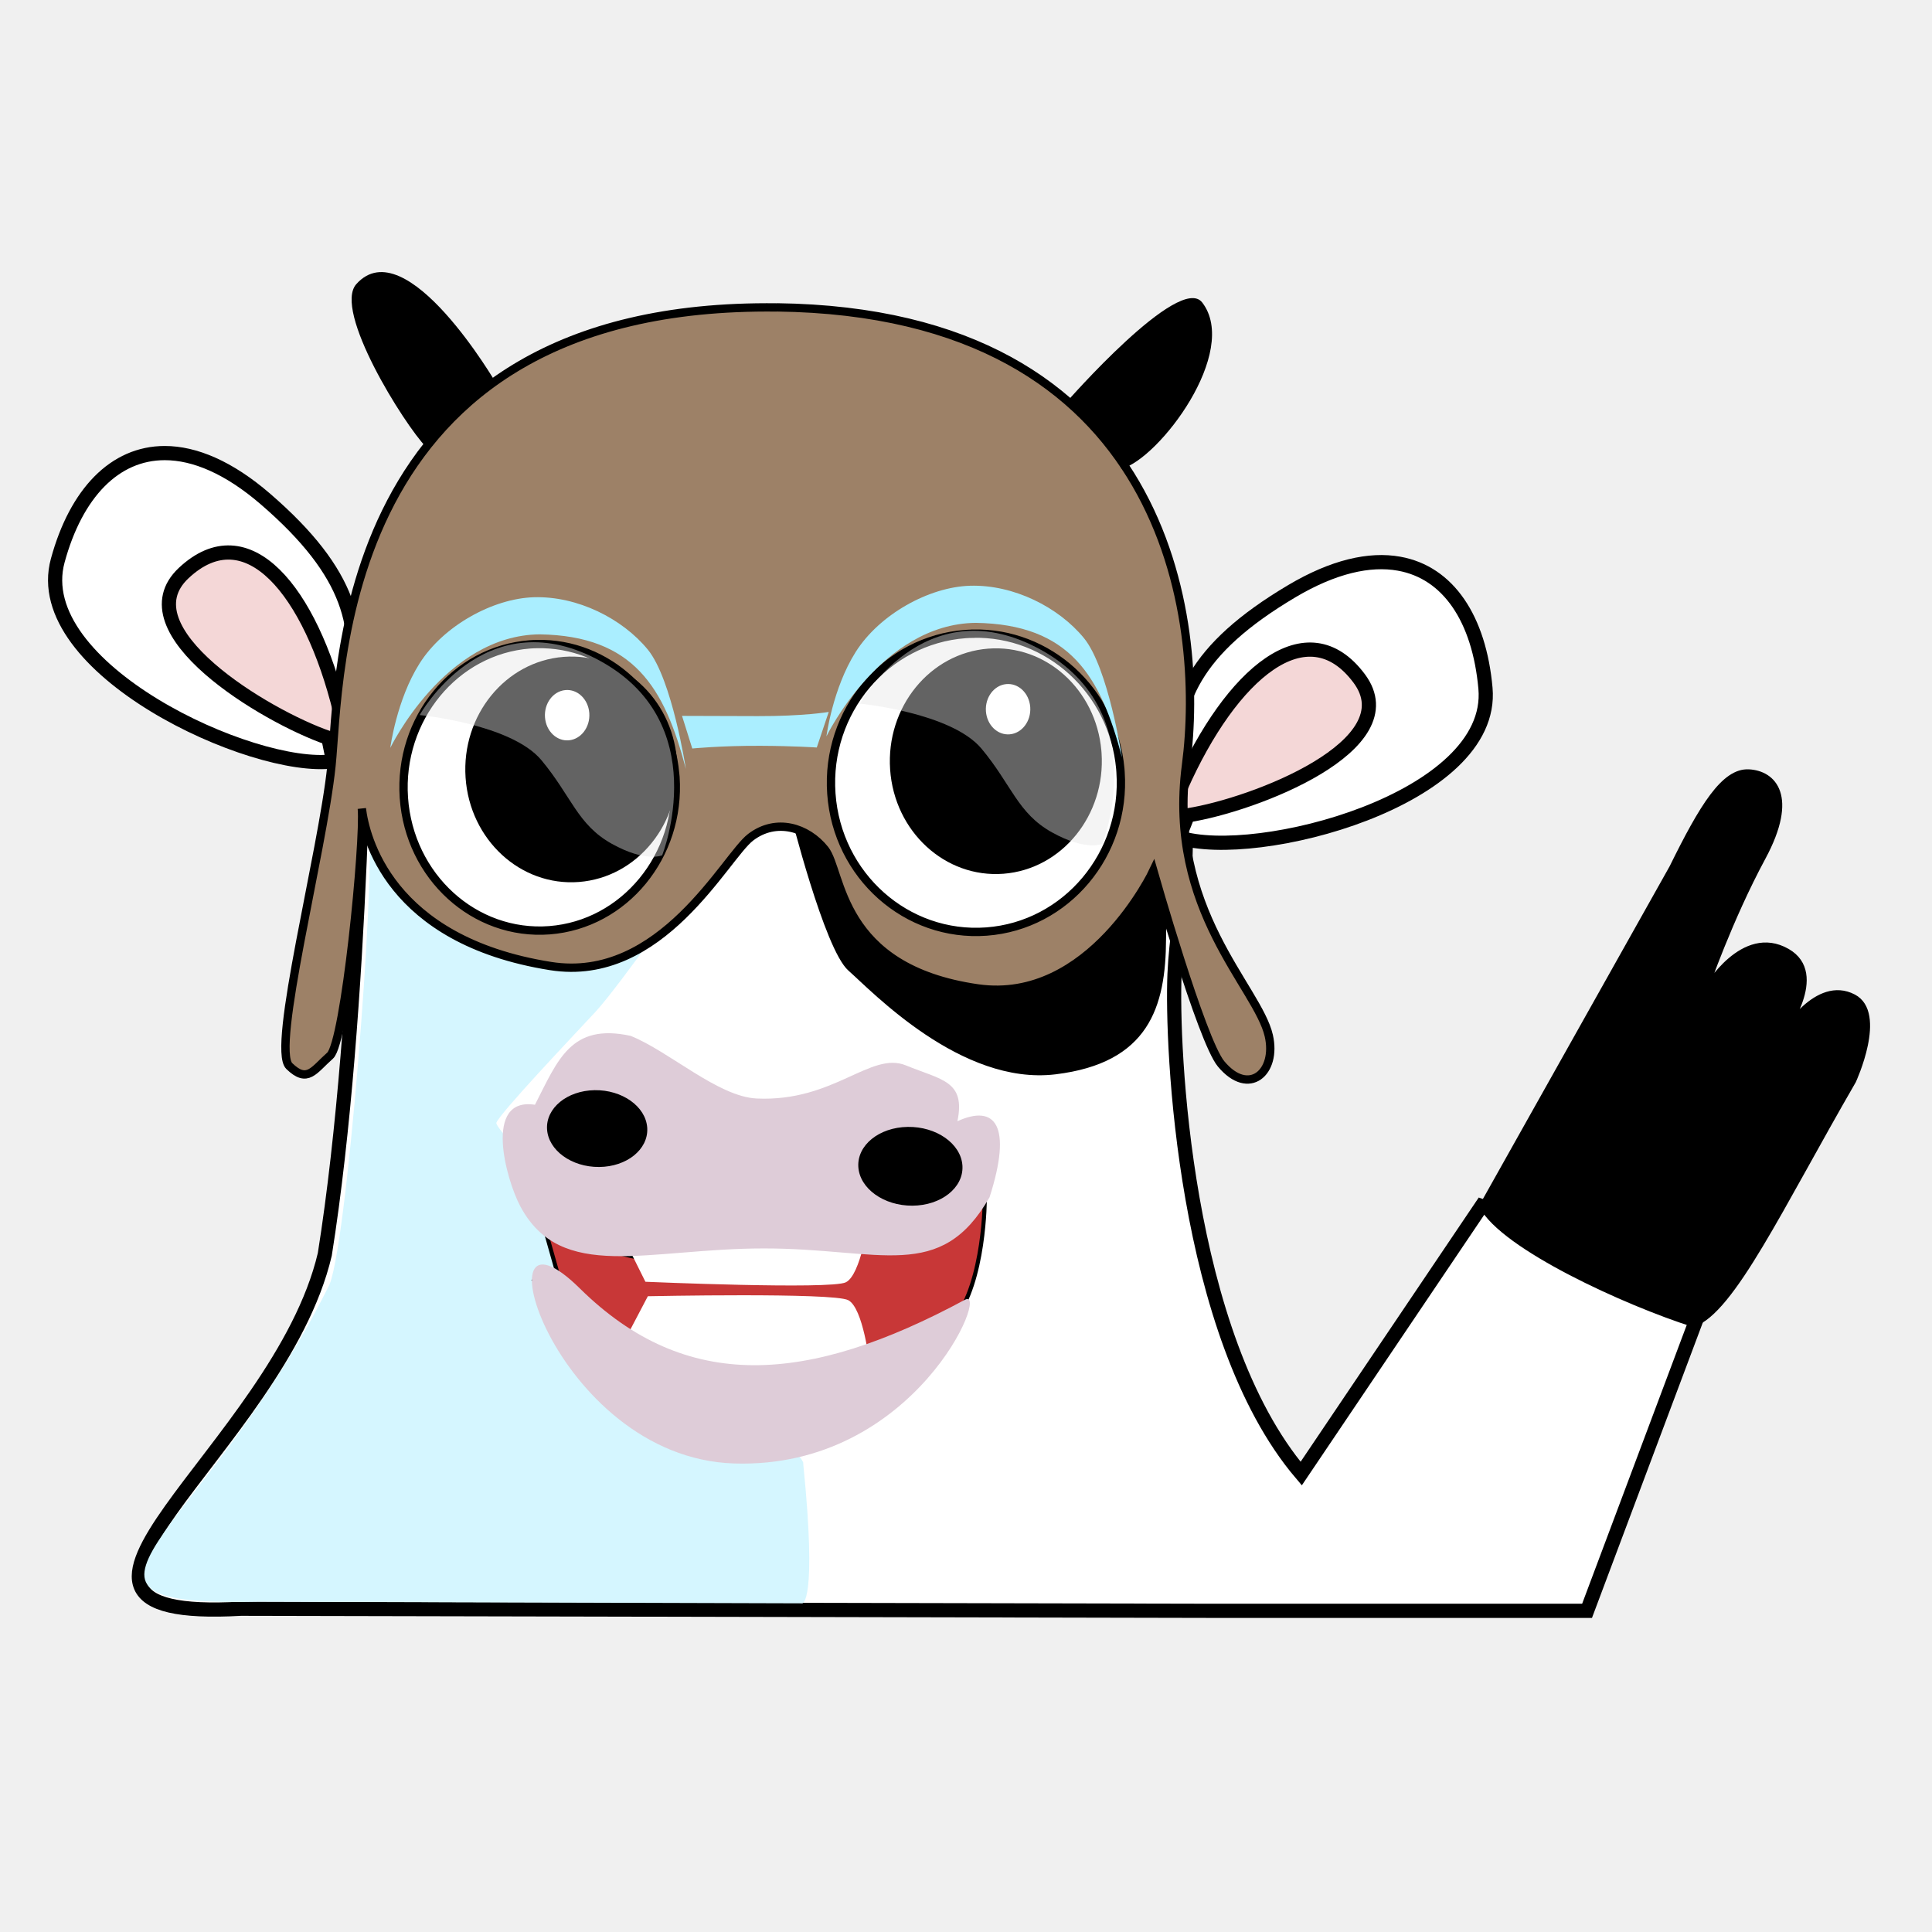
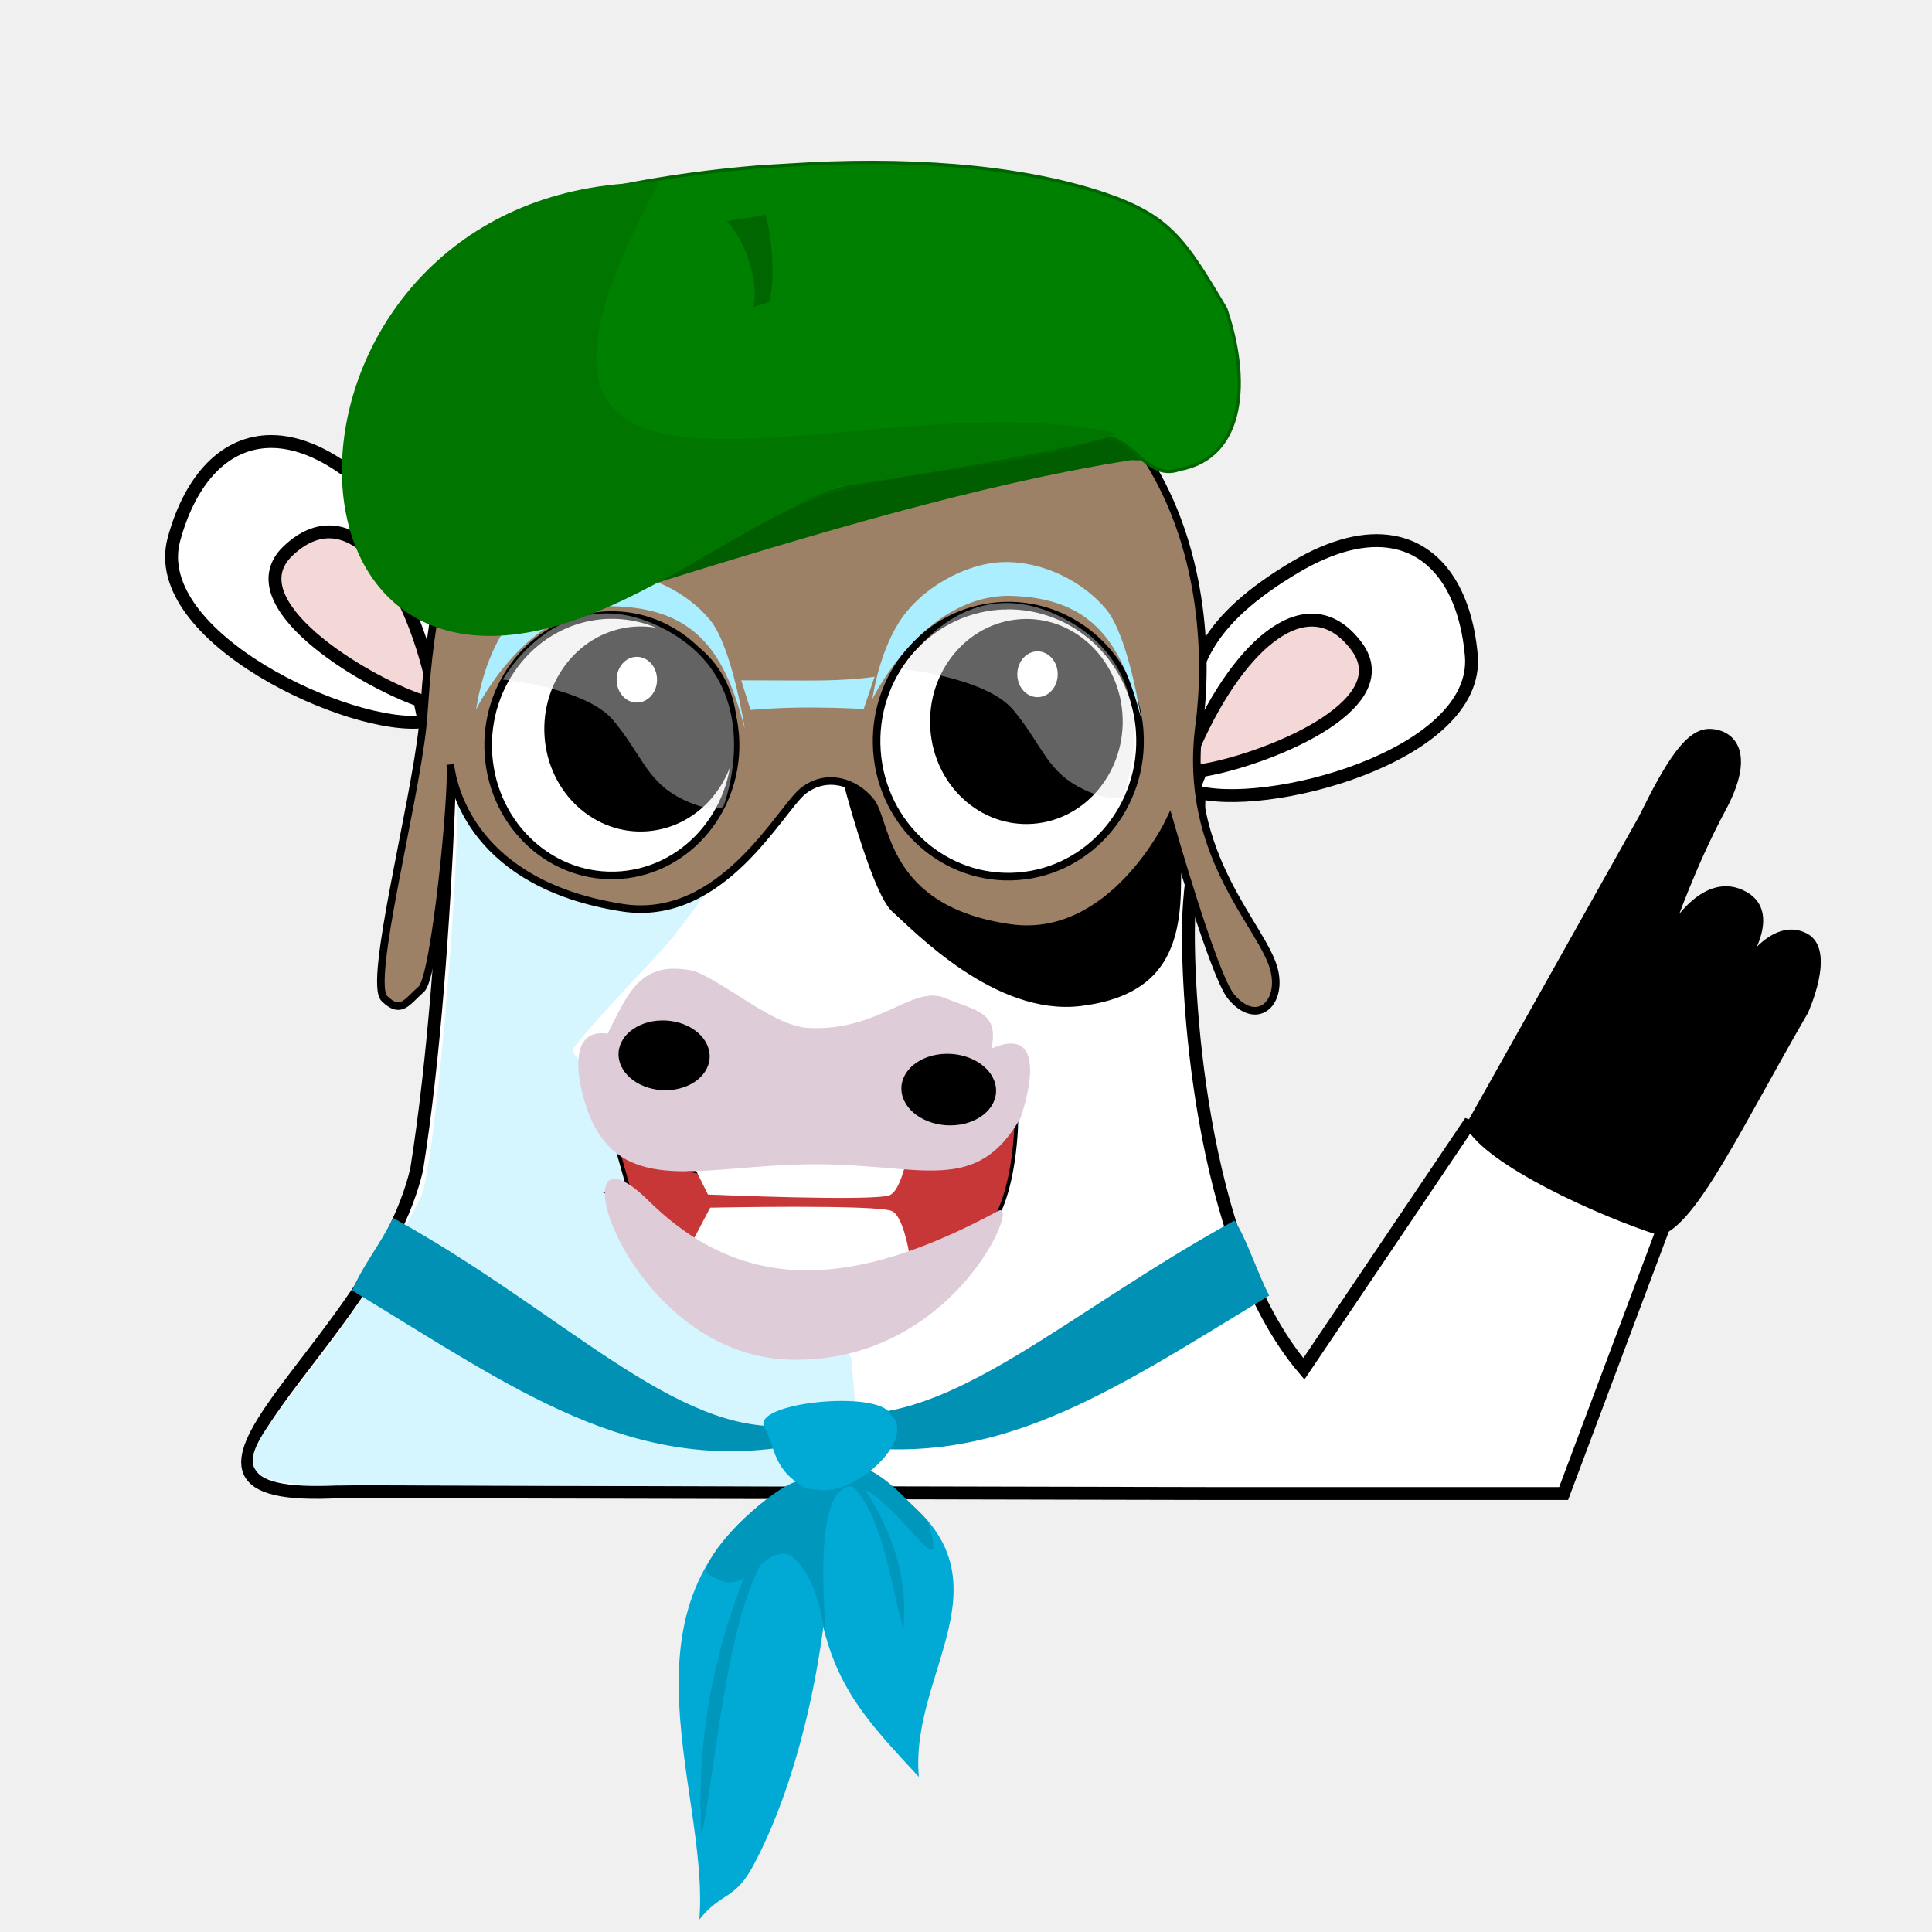
<svg xmlns="http://www.w3.org/2000/svg" width="100" height="100" viewBox="0 0 26.458 26.458" version="1.1" id="svg13625">
  <defs id="defs13619">
    <clipPath clipPathUnits="userSpaceOnUse" id="clipPath9406-5-9-1-5-3-8-6-4">
      <rect style="opacity:0.733;fill:#ffdd55;fill-opacity:1;stroke:none;stroke-width:0.5;stroke-miterlimit:4;stroke-dasharray:none;stroke-opacity:1" id="rect9408-2-0-59-4-6-7-1-03" width="477.414" height="539.932" x="573.776" y="244.16" />
    </clipPath>
    <clipPath clipPathUnits="userSpaceOnUse" id="clipPath9406-5-9-1-5-3-8-6-1-2-4-4-7">
      <rect style="opacity:0.733;fill:#ffdd55;fill-opacity:1;stroke:none;stroke-width:0.5;stroke-miterlimit:4;stroke-dasharray:none;stroke-opacity:1" id="rect9408-2-0-59-4-6-7-1-0-9-4-9-5" width="477.414" height="539.932" x="573.776" y="244.16" />
    </clipPath>
+     <clipPath clipPathUnits="userSpaceOnUse" id="clipPath9406-5-9-1-5-3-8-6-1-2-4-4-7-3">
+       <rect style="opacity:0.733;fill:#ffdd55;fill-opacity:1;stroke:none;stroke-width:0.5;stroke-miterlimit:4;stroke-dasharray:none;stroke-opacity:1" id="rect9408-2-0-59-4-6-7-1-0-9-4-9-5-6" width="477.414" height="539.932" x="573.776" y="244.16" />
+     </clipPath>
  </defs>
  <g id="layer1" transform="translate(0,-270.5417)">
-     <g id="g13617" transform="matrix(1.056352,0,0,1.056352,269.5237,98.95709)">
-       <path clip-path="none" mask="none" id="path6937-9-4-0-5-1-0-01-1" d="m -250.544,171.347 c -0.038,-0.192 -0.607,-2.192 -1.26,-2.195 -0.653,-0.002 -1.575,-0.044 -1.387,0.994 0.188,1.038 0.647,1.693 1.377,1.849 0.729,0.156 1.459,0.159 1.459,0.159 z" style="display:inline;fill:#f4d7d7;fill-opacity:1;stroke:none;stroke-width:0.066" />
-       <path id="path6935-0-4-61-1-9-7-6-3" d="m -246.53,168.012 c -2.505,0.012 -3.882,2.879 -3.882,2.879 0,0 -0.017,4.622 -0.523,7.802 -0.594,2.527 -4.367,4.779 -1.086,4.594 l 12.545,0.027 h 3.06 1.845 l 1.57,-4.184 -2.938,-1.063 -2.338,3.468 c -1.526,-1.797 -1.682,-5.544 -1.642,-6.477 0.04,-0.928 0.333,-1.632 -0.046,-3.247 -0.378,-1.615 -1.607,-2.004 -5.059,-3.476 -0.539,-0.23 -1.042,-0.326 -1.506,-0.324 z" clip-path="none" mask="none" style="display:inline;fill:#ffffff;stroke:#000000;stroke-width:0.184;stroke-miterlimit:4;stroke-dasharray:none" />
-       <path clip-path="none" mask="none" id="path7012-4-2-5-1-4-8-02-7" d="m -246.064,173.709 c 0,0 -1.038,1.491 -1.365,1.843 -0.327,0.352 -1.227,1.3 -1.282,1.435 -0.055,0.136 4.06,4.307 3.978,4.416 0.184,1.821 -0.012,1.814 -0.012,1.814 l -7.013,-0.021 c -3.085,0.071 -0.773,-0.798 0.867,-4.078 0.234,-0.372 0.619,-5.35 0.524,-5.948 -0.086,-0.537 -0.002,-3.606 1.138,-3.466 1.141,0.14 2.94,-1.511 3.286,0.283 0.347,1.794 -0.122,3.722 -0.122,3.722 z" style="display:inline;fill:#d5f6ff;stroke:none;stroke-width:0.066" />
-       <path clip-path="none" mask="none" id="path6983-98-7-9-0-7-6-8-8" d="m -244.887,172.947 c 0,0 0.446,1.783 0.753,2.053 0.306,0.27 1.458,1.487 2.67,1.34 1.193,-0.145 1.413,-0.855 1.416,-1.739 0.003,-0.884 0.431,-3.173 -0.414,-3.291 -0.845,-0.118 -4.424,1.636 -4.424,1.636 z" style="display:inline;fill:#000000;fill-opacity:1;stroke:#000000;stroke-width:0.038px;stroke-linecap:butt;stroke-linejoin:miter;stroke-opacity:1" />
-       <path clip-path="none" mask="none" id="path6939-3-5-1-4-3-1-4-0" d="m -239.776,172.504 c 0,0 1.007,-2.11 1.813,-2.107 0.807,0.003 1.691,-0.071 1.496,0.812 -0.195,0.883 -0.427,1.113 -1.542,1.531 -1.116,0.419 -2.038,0.531 -2.038,0.531 z" style="display:inline;fill:#f4d7d7;fill-opacity:1;stroke:none;stroke-width:0.066" />
-       <path clip-path="none" mask="none" id="path5154-4-0-1-7-8-0-4-4-9" d="m -239.839,172.639 c 0.657,-1.482 1.641,-2.315 2.314,-1.412 0.646,0.866 -1.361,1.64 -2.222,1.774 l -0.114,0.287 c 0.997,0.319 4.102,-0.491 3.973,-1.934 -0.081,-0.902 -0.482,-1.501 -1.12,-1.615 -0.383,-0.069 -0.852,0.037 -1.39,0.356 -1.28,0.759 -1.535,1.438 -1.525,2.313" style="display:inline;fill:#ffffff;fill-opacity:1;stroke:#000000;stroke-width:0.184;stroke-miterlimit:4;stroke-dasharray:none;stroke-opacity:1" />
-       <path clip-path="none" mask="none" transform="rotate(0.2053764)" d="m -239.585,173.344 a 2.19,2.267 0 0 1 -2.005,2.432 2.19,2.267 0 0 1 -2.36,-2.062 2.19,2.267 0 0 1 1.98,-2.454 2.19,2.267 0 0 1 2.382,2.036" id="path6985-4-6-77-6-6-9-91-5" style="display:inline;fill:#ffffff;fill-opacity:1;stroke:none;stroke-width:0.038" />
-       <path clip-path="none" mask="none" d="m -245.185,173.195 a 2.19,2.267 0 0 1 -2.005,2.432 2.19,2.267 0 0 1 -2.36,-2.062 2.19,2.267 0 0 1 1.98,-2.454 2.19,2.267 0 0 1 2.382,2.036" id="path6985-6-2-3-1-2-1-2-7-2" style="display:inline;fill:#ffffff;fill-opacity:1;stroke:none;stroke-width:0.038" transform="rotate(0.2053764)" />
-       <path clip-path="none" mask="none" id="path5154-0-4-7-2-2-0-5-1" d="m -250.735,171.657 c -0.386,-1.574 -1.207,-2.567 -2.029,-1.797 -0.788,0.739 1.051,1.854 1.875,2.138 l 0.062,0.303 c -1.037,0.139 -3.952,-1.206 -3.57,-2.603 0.238,-0.873 0.738,-1.393 1.387,-1.393 0.389,-1.4e-4 0.832,0.187 1.305,0.595 1.126,0.972 1.258,1.686 1.093,2.546" style="display:inline;fill:#ffffff;fill-opacity:1;stroke:#000000;stroke-width:0.184;stroke-miterlimit:4;stroke-dasharray:none;stroke-opacity:1" />
-       <path clip-path="none" mask="none" id="path5152-7-9-1-5-0-6-7-3" d="m -245.072,166.417 c -5.765,-0.072 -5.658,4.819 -5.777,5.947 -0.118,1.128 -0.782,3.659 -0.546,3.888 0.236,0.229 0.316,0.052 0.528,-0.135 0.195,-0.172 0.451,-2.784 0.412,-3.204 0.043,0.352 0.345,1.708 2.446,2.042 1.438,0.229 2.264,-1.418 2.595,-1.67 0.33,-0.252 0.733,-0.129 0.962,0.159 0.229,0.288 0.166,1.541 1.983,1.801 1.459,0.208 2.275,-1.526 2.275,-1.526 0,0 0.626,2.202 0.879,2.505 0.359,0.431 0.727,0.11 0.618,-0.366 -0.144,-0.63 -1.32,-1.628 -1.073,-3.508 0.248,-1.88 -0.218,-5.87 -5.304,-5.934 z m -3.115,4.364 c 0.919,-0.022 1.707,0.708 1.794,1.682 l 0.004,0.04 c 0.07,1.023 -0.661,1.913 -1.633,1.988 -0.972,0.074 -1.817,-0.694 -1.888,-1.718 -0.07,-1.023 0.661,-1.913 1.633,-1.988 0.03,-0.002 0.06,-0.004 0.089,-0.004 z m 5.653,-0.135 c 0.979,-0.023 1.819,0.737 1.912,1.751 l 0.003,0.042 c 0.075,1.065 -0.703,1.992 -1.738,2.069 -1.035,0.077 -1.936,-0.723 -2.011,-1.788 -0.075,-1.065 0.703,-1.992 1.738,-2.069 0.032,-0.002 0.064,-0.004 0.095,-0.004 z" style="display:inline;fill:#9d8167;fill-opacity:1;stroke:#000000;stroke-width:0.108;stroke-miterlimit:4;stroke-dasharray:none" />
-       <path clip-path="none" mask="none" id="path5962-64-1-5-8-6-8-6-2" d="m -249.621,168.228 c -0.288,-0.298 -1.211,-1.773 -0.905,-2.114 0.646,-0.721 1.821,1.3 1.821,1.3 0,0 -0.664,0.409 -0.916,0.815 z" style="display:inline;fill:#000000;fill-opacity:1;stroke:none;stroke-width:0.066" />
-       <path clip-path="none" mask="none" id="path5964-7-1-9-6-3-9-2-7" d="m -241.325,167.651 c 0,0 1.47,-1.682 1.765,-1.298 0.49,0.638 -0.558,2.025 -1.046,2.156 -0.295,-0.61 -0.72,-0.858 -0.72,-0.858 z" style="display:inline;fill:#000000;fill-opacity:1;stroke:none;stroke-width:0.066" />
-       <path clip-path="none" mask="none" id="path6961-0-7-6-4-6-2-4-3" d="m -244.432,171.978 c 0,0 0.706,-1.46 1.936,-1.472 1.221,0.019 1.62,0.69 1.896,1.745 0,0 -0.178,-1.163 -0.494,-1.548 -0.328,-0.4 -0.91,-0.695 -1.477,-0.678 -0.531,0.016 -1.173,0.37 -1.482,0.859 -0.299,0.473 -0.379,1.094 -0.379,1.094 z" style="display:inline;fill:#aaeeff;stroke:none;stroke-width:0.066" />
-       <path clip-path="none" mask="none" id="path6961-8-5-1-73-7-1-6-2-3" d="m -250.086,172.127 c 0,0 0.706,-1.46 1.936,-1.472 1.221,0.019 1.62,0.69 1.896,1.745 0,0 -0.178,-1.163 -0.494,-1.548 -0.328,-0.4 -0.91,-0.695 -1.477,-0.678 -0.531,0.016 -1.173,0.37 -1.482,0.859 -0.299,0.473 -0.379,1.094 -0.379,1.094 z" style="display:inline;fill:#aaeeff;stroke:none;stroke-width:0.066" />
-       <path clip-path="none" mask="none" id="path6981-2-8-65-2-5-6-5-2" d="m -246.304,171.712 0.133,0.423 c 0,0 0.365,-0.037 0.884,-0.035 0.442,0.002 0.73,0.022 0.73,0.022 l 0.155,-0.461 c 0,0 -0.327,0.056 -0.922,0.054 -0.596,-0.002 -0.98,-0.003 -0.98,-0.003 z" style="display:inline;fill:#aaeeff;fill-opacity:1;stroke:none;stroke-width:0.066" />
-       <g clip-path="none" mask="none" transform="matrix(0.03803506,1.3633708e-4,-1.3633708e-4,0.03803506,-396.1934,152.551)" id="g3747-6-9-6-7-5-52-3" style="display:inline">
-         <path style="display:inline;fill:#000000;fill-opacity:1;stroke:none" d="m 3940.927,505.102 c 1.516,21.182 -13.383,39.662 -33.278,41.276 -19.895,1.614 -37.252,-14.249 -38.768,-35.431 -1.516,-21.182 13.383,-39.662 33.278,-41.276 19.588,-1.589 36.779,13.778 38.699,34.594" id="path5156-8-51-3-4-2-65-0-9-8" />
-         <path style="display:inline;fill:#000000;fill-opacity:1;stroke:none" d="m 4085.618,501.778 c 1.516,21.182 -13.383,39.662 -33.278,41.276 -19.895,1.614 -37.252,-14.249 -38.768,-35.431 -1.516,-21.182 13.383,-39.662 33.278,-41.276 19.588,-1.589 36.779,13.778 38.699,34.594" id="path5156-8-5-6-3-8-9-6-4-77-6" />
+     <g id="g4672" transform="matrix(0.180066,0,0,0.180066,10.61156,232.9631)">
+       <g transform="matrix(5.330704,0,0,5.330704,1310.415,-654.9116)" id="g13617">
+         <path style="display:inline;fill:#f4d7d7;fill-opacity:1;stroke:none;stroke-width:0.066" d="m -250.544,171.347 c -0.038,-0.192 -0.607,-2.192 -1.26,-2.195 -0.653,-0.002 -1.575,-0.044 -1.387,0.994 0.188,1.038 0.647,1.693 1.377,1.849 0.729,0.156 1.459,0.159 1.459,0.159 z" id="path6937-9-4-0-5-1-0-01-1" mask="none" clip-path="none" />
+         <path style="display:inline;fill:#ffffff;stroke:#000000;stroke-width:0.184;stroke-miterlimit:4;stroke-dasharray:none" mask="none" clip-path="none" d="m -246.53,168.012 c -2.505,0.012 -3.882,2.879 -3.882,2.879 0,0 -0.017,4.622 -0.523,7.802 -0.594,2.527 -4.367,4.779 -1.086,4.594 l 12.545,0.027 h 3.06 1.845 l 1.57,-4.184 -2.938,-1.063 -2.338,3.468 c -1.526,-1.797 -1.682,-5.544 -1.642,-6.477 0.04,-0.928 0.333,-1.632 -0.046,-3.247 -0.378,-1.615 -1.607,-2.004 -5.059,-3.476 -0.539,-0.23 -1.042,-0.326 -1.506,-0.324 z" id="path6935-0-4-61-1-9-7-6-3" />
+         <path style="display:inline;fill:#d5f6ff;stroke:none;stroke-width:0.066" d="m -246.064,173.709 c 0,0 -1.038,1.491 -1.365,1.843 -0.327,0.352 -1.227,1.3 -1.282,1.435 -0.055,0.136 4.06,4.307 3.978,4.416 0.184,1.821 -0.012,1.814 -0.012,1.814 l -7.013,-0.021 c -3.085,0.071 -0.773,-0.798 0.867,-4.078 0.234,-0.372 0.619,-5.35 0.524,-5.948 -0.086,-0.537 -0.002,-3.606 1.138,-3.466 1.141,0.14 2.94,-1.511 3.286,0.283 0.347,1.794 -0.122,3.722 -0.122,3.722 z" id="path7012-4-2-5-1-4-8-02-7" mask="none" clip-path="none" />
+         <path style="display:inline;fill:#000000;fill-opacity:1;stroke:#000000;stroke-width:0.038px;stroke-linecap:butt;stroke-linejoin:miter;stroke-opacity:1" d="m -244.887,172.947 c 0,0 0.446,1.783 0.753,2.053 0.306,0.27 1.458,1.487 2.67,1.34 1.193,-0.145 1.413,-0.855 1.416,-1.739 0.003,-0.884 0.431,-3.173 -0.414,-3.291 -0.845,-0.118 -4.424,1.636 -4.424,1.636 z" id="path6983-98-7-9-0-7-6-8-8" mask="none" clip-path="none" />
+         <path style="display:inline;fill:#f4d7d7;fill-opacity:1;stroke:none;stroke-width:0.066" d="m -239.776,172.504 c 0,0 1.007,-2.11 1.813,-2.107 0.807,0.003 1.691,-0.071 1.496,0.812 -0.195,0.883 -0.427,1.113 -1.542,1.531 -1.116,0.419 -2.038,0.531 -2.038,0.531 z" id="path6939-3-5-1-4-3-1-4-0" mask="none" clip-path="none" />
+         <path style="display:inline;fill:#ffffff;fill-opacity:1;stroke:#000000;stroke-width:0.184;stroke-miterlimit:4;stroke-dasharray:none;stroke-opacity:1" d="m -239.839,172.639 c 0.657,-1.482 1.641,-2.315 2.314,-1.412 0.646,0.866 -1.361,1.64 -2.222,1.774 l -0.114,0.287 c 0.997,0.319 4.102,-0.491 3.973,-1.934 -0.081,-0.902 -0.482,-1.501 -1.12,-1.615 -0.383,-0.069 -0.852,0.037 -1.39,0.356 -1.28,0.759 -1.535,1.438 -1.525,2.313" id="path5154-4-0-1-7-8-0-4-4-9" mask="none" clip-path="none" />
+         <path style="display:inline;fill:#ffffff;fill-opacity:1;stroke:none;stroke-width:0.038" id="path6985-4-6-77-6-6-9-91-5" d="m -239.585,173.344 a 2.19,2.267 0 0 1 -2.005,2.432 2.19,2.267 0 0 1 -2.36,-2.062 2.19,2.267 0 0 1 1.98,-2.454 2.19,2.267 0 0 1 2.382,2.036" transform="rotate(0.2053764)" mask="none" clip-path="none" />
+         <path transform="rotate(0.2053764)" style="display:inline;fill:#ffffff;fill-opacity:1;stroke:none;stroke-width:0.038" id="path6985-6-2-3-1-2-1-2-7-2" d="m -245.185,173.195 a 2.19,2.267 0 0 1 -2.005,2.432 2.19,2.267 0 0 1 -2.36,-2.062 2.19,2.267 0 0 1 1.98,-2.454 2.19,2.267 0 0 1 2.382,2.036" mask="none" clip-path="none" />
+         <path style="display:inline;fill:#ffffff;fill-opacity:1;stroke:#000000;stroke-width:0.184;stroke-miterlimit:4;stroke-dasharray:none;stroke-opacity:1" d="m -250.735,171.657 c -0.386,-1.574 -1.207,-2.567 -2.029,-1.797 -0.788,0.739 1.051,1.854 1.875,2.138 l 0.062,0.303 c -1.037,0.139 -3.952,-1.206 -3.57,-2.603 0.238,-0.873 0.738,-1.393 1.387,-1.393 0.389,-1.4e-4 0.832,0.187 1.305,0.595 1.126,0.972 1.258,1.686 1.093,2.546" id="path5154-0-4-7-2-2-0-5-1" mask="none" clip-path="none" />
+         <path style="display:inline;fill:#9d8167;fill-opacity:1;stroke:#000000;stroke-width:0.108;stroke-miterlimit:4;stroke-dasharray:none" d="m -245.072,166.417 c -5.765,-0.072 -5.658,4.819 -5.777,5.947 -0.118,1.128 -0.782,3.659 -0.546,3.888 0.236,0.229 0.316,0.052 0.528,-0.135 0.195,-0.172 0.451,-2.784 0.412,-3.204 0.043,0.352 0.345,1.708 2.446,2.042 1.438,0.229 2.264,-1.418 2.595,-1.67 0.33,-0.252 0.733,-0.129 0.962,0.159 0.229,0.288 0.166,1.541 1.983,1.801 1.459,0.208 2.275,-1.526 2.275,-1.526 0,0 0.626,2.202 0.879,2.505 0.359,0.431 0.727,0.11 0.618,-0.366 -0.144,-0.63 -1.32,-1.628 -1.073,-3.508 0.248,-1.88 -0.218,-5.87 -5.304,-5.934 z m -3.115,4.364 c 0.919,-0.022 1.707,0.708 1.794,1.682 l 0.004,0.04 c 0.07,1.023 -0.661,1.913 -1.633,1.988 -0.972,0.074 -1.817,-0.694 -1.888,-1.718 -0.07,-1.023 0.661,-1.913 1.633,-1.988 0.03,-0.002 0.06,-0.004 0.089,-0.004 z m 5.653,-0.135 c 0.979,-0.023 1.819,0.737 1.912,1.751 l 0.003,0.042 c 0.075,1.065 -0.703,1.992 -1.738,2.069 -1.035,0.077 -1.936,-0.723 -2.011,-1.788 -0.075,-1.065 0.703,-1.992 1.738,-2.069 0.032,-0.002 0.064,-0.004 0.095,-0.004 z" id="path5152-7-9-1-5-0-6-7-3" mask="none" clip-path="none" />
+         <path style="display:inline;fill:#000000;fill-opacity:1;stroke:none;stroke-width:0.066" d="m -249.621,168.228 c -0.288,-0.298 -1.211,-1.773 -0.905,-2.114 0.646,-0.721 1.821,1.3 1.821,1.3 0,0 -0.664,0.409 -0.916,0.815 z" id="path5962-64-1-5-8-6-8-6-2" mask="none" clip-path="none" />
+         <path style="display:inline;fill:#000000;fill-opacity:1;stroke:none;stroke-width:0.066" d="m -241.325,167.651 c 0,0 1.47,-1.682 1.765,-1.298 0.49,0.638 -0.558,2.025 -1.046,2.156 -0.295,-0.61 -0.72,-0.858 -0.72,-0.858 z" id="path5964-7-1-9-6-3-9-2-7" mask="none" clip-path="none" />
+         <path style="display:inline;fill:#aaeeff;stroke:none;stroke-width:0.066" d="m -244.432,171.978 c 0,0 0.706,-1.46 1.936,-1.472 1.221,0.019 1.62,0.69 1.896,1.745 0,0 -0.178,-1.163 -0.494,-1.548 -0.328,-0.4 -0.91,-0.695 -1.477,-0.678 -0.531,0.016 -1.173,0.37 -1.482,0.859 -0.299,0.473 -0.379,1.094 -0.379,1.094 z" id="path6961-0-7-6-4-6-2-4-3" mask="none" clip-path="none" />
+         <path style="display:inline;fill:#aaeeff;stroke:none;stroke-width:0.066" d="m -250.086,172.127 c 0,0 0.706,-1.46 1.936,-1.472 1.221,0.019 1.62,0.69 1.896,1.745 0,0 -0.178,-1.163 -0.494,-1.548 -0.328,-0.4 -0.91,-0.695 -1.477,-0.678 -0.531,0.016 -1.173,0.37 -1.482,0.859 -0.299,0.473 -0.379,1.094 -0.379,1.094 z" id="path6961-8-5-1-73-7-1-6-2-3" mask="none" clip-path="none" />
+         <path style="display:inline;fill:#aaeeff;fill-opacity:1;stroke:none;stroke-width:0.066" d="m -246.304,171.712 0.133,0.423 c 0,0 0.365,-0.037 0.884,-0.035 0.442,0.002 0.73,0.022 0.73,0.022 l 0.155,-0.461 c 0,0 -0.327,0.056 -0.922,0.054 -0.596,-0.002 -0.98,-0.003 -0.98,-0.003 z" id="path6981-2-8-65-2-5-6-5-2" mask="none" clip-path="none" />
+         <g style="display:inline" id="g3747-6-9-6-7-5-52-3" transform="matrix(0.03803506,1.3633708e-4,-1.3633708e-4,0.03803506,-396.1934,152.551)" mask="none" clip-path="none">
+           <path id="path5156-8-51-3-4-2-65-0-9-8" d="m 3940.927,505.102 c 1.516,21.182 -13.383,39.662 -33.278,41.276 -19.895,1.614 -37.252,-14.249 -38.768,-35.431 -1.516,-21.182 13.383,-39.662 33.278,-41.276 19.588,-1.589 36.779,13.778 38.699,34.594" style="display:inline;fill:#000000;fill-opacity:1;stroke:none" />
+           <path id="path5156-8-5-6-3-8-9-6-4-77-6" d="m 4085.618,501.778 c 1.516,21.182 -13.383,39.662 -33.278,41.276 -19.895,1.614 -37.252,-14.249 -38.768,-35.431 -1.516,-21.182 13.383,-39.662 33.278,-41.276 19.588,-1.589 36.779,13.778 38.699,34.594" style="display:inline;fill:#000000;fill-opacity:1;stroke:none" />
+         </g>
+         <g style="display:inline" id="g3741-7-12-9-9-8-6-1" transform="matrix(0.03803506,1.3633708e-4,-1.3633708e-4,0.03803506,-396.9809,153.0131)" mask="none" clip-path="none">
+           <path id="path6987-0-1-4-7-9-0-3-7-8-6" d="m 4023.83,473.025 c 0,0 31.192,2.908 41.518,15.187 10.326,12.279 12.391,21.973 24.094,28.436 11.703,6.463 17.21,3.878 17.21,3.878 0,0 18.106,-45.966 -22.717,-66.888 -38.578,-19.772 -60.104,19.388 -60.104,19.388 z" style="display:inline;opacity:0.43;fill:#e6e6e6;stroke:none" />
+           <path transform="translate(4501.659,-306.7312)" d="m -419.74,780.821 a 7.576,8.586 0 0 1 -6.937,9.21 7.576,8.586 0 0 1 -8.164,-7.812 7.576,8.586 0 0 1 6.848,-9.296 7.576,8.586 0 0 1 8.239,7.71" id="path6989-1-1-3-8-7-1-1-0" style="display:inline;fill:#ffffff;fill-opacity:1;stroke:none" />
+           <path id="path6987-0-2-1-9-1-4-7-20-9" d="m 3873.816,477.456 c 0,0 31.192,2.908 41.518,15.187 10.326,12.279 12.391,21.973 24.094,28.436 11.703,6.463 17.21,3.878 17.21,3.878 0,0 18.106,-45.966 -22.717,-66.888 -38.578,-19.772 -60.104,19.388 -60.104,19.388 z" style="display:inline;opacity:0.43;fill:#e6e6e6;stroke:none" />
+           <path transform="translate(4351.377,-304.153)" d="m -419.74,780.821 a 7.576,8.586 0 0 1 -6.937,9.21 7.576,8.586 0 0 1 -8.164,-7.812 7.576,8.586 0 0 1 6.848,-9.296 7.576,8.586 0 0 1 8.239,7.71" id="path6989-6-9-7-0-3-5-2-3-1" style="display:inline;fill:#ffffff;fill-opacity:1;stroke:none" />
+         </g>
+         <path style="display:inline;fill:#000000;fill-opacity:1;stroke:#000000;stroke-width:0.876px;stroke-linecap:butt;stroke-linejoin:miter;stroke-opacity:1" d="m 705.805,692.771 c -0.377,-12.816 -1.321,-20.695 -5.724,-22.456 -4.403,-1.761 -10.127,0.44 -9.246,13.649 0.881,13.209 -0.44,26.859 -0.44,26.859 0,0 -1.321,-13.649 -11.008,-12.769 -8.77,0.797 -5.724,14.53 -5.724,14.53 0,0 -1.321,-12.329 -9.246,-11.888 -6.696,0.372 -6.604,14.53 -6.604,14.53 2.652,27.371 2.785,48.948 8.464,54.355 13.14,1.593 38.751,1.629 45.642,-3.754 z" id="path3124-1-3-6-7-7-9-1-0-3-7-2-7-9" mask="none" clip-path="url(#clipPath9406-5-9-1-5-3-8-6-1-2-4-4-7-3)" transform="matrix(-0.06249972,-0.02852177,-0.02851725,0.06250964,-169.6051,150.5014)" />
+         <g id="g13378-9-4-1" transform="matrix(0.1142553,0.04796254,-0.04796254,0.1142553,-187.5113,110.8076)">
+           <path id="path7018-2-8-1-3-4-2-6-5" d="m -238.606,697.212 6.107,5.469 c 0,0 19.455,-3.672 23.304,-6.359 3.849,-2.687 11.201,-9.03 11.201,-9.03 l -0.181,-5.4 c 0,0 -12.863,10.498 -20.437,12.549 -7.574,2.05 -19.995,2.772 -19.995,2.772 z" style="display:inline;fill:#000000;fill-opacity:1;stroke:#000000;stroke-width:0.288px;stroke-linecap:butt;stroke-linejoin:miter;stroke-opacity:1" />
+           <path id="path13288-4-2-3-2-3-0" d="m -240.416,690.964 9.286,11.644 c 0,0 18.012,-3.7 23.191,-5.551 5.179,-1.851 9.993,-8.132 11.417,-12.994 1.424,-4.862 -1.971,-12.952 -1.971,-12.952 0,0 -21.212,14.435 -26.74,18.033 -5.529,3.598 -15.183,1.82 -15.183,1.82 z" style="fill:#c83737;stroke:#000000;stroke-width:0.428px;stroke-linecap:butt;stroke-linejoin:miter;stroke-opacity:1" />
+           <path id="path13290-5-1-1-8-8-9" d="m -231.425,689.83 3.572,3.083 c 0,0 18.183,-6.726 19.353,-8.062 1.17,-1.336 -0.355,-6.986 -0.355,-6.986 l -15.189,5.427 z" style="fill:#ffffff;stroke:none;stroke-width:0.282" />
+           <path id="path5150-81-5-0-5-4-9-0-4" d="m -243,690.681 c 7.06,5.764 13.979,-1.058 25.242,-5.789 11.254,-4.726 18.416,-3.794 19.681,-14.067 -0.686,-7.863 -3.22,-9.241 -6.179,-6.034 -0.828,-4.243 -3.21,-3.331 -7.217,-3.3 -4.008,0.031 -5.456,6.445 -13.063,9.236 -3.804,1.395 -10.333,-1.003 -14.698,-0.937 -6.298,1.164 -6.04,5.262 -6.443,10.521 -5.339,1.334 0.258,8.393 2.678,10.369 z" style="display:inline;fill:#deccd8;fill-opacity:1;stroke:none;stroke-width:0.282" />
+           <path id="path13290-5-2-1-6-7-4-9" d="m -227.438,698.91 0.406,-4.701 c 0,0 17.716,-7.875 19.486,-7.735 1.77,0.14 4.622,5.25 4.622,5.25 l -14.665,6.716 z" style="fill:#ffffff;stroke:none;stroke-width:0.282" />
+           <path id="path6030-7-6-7-0-9-3-9-6" d="m -233.912,696.209 c 14.513,5.815 25.885,0.035 37.61,-14.497 1.928,-2.39 2.127,18.324 -15.622,25.132 -17.749,6.809 -36.501,-16.45 -21.988,-10.635 z" style="display:inline;fill:#deccd8;fill-opacity:1;stroke:none;stroke-width:0.282" />
+           <path transform="rotate(-19.66219)" d="m -415.25,561.964 a 5.455,4.117 0 0 1 -4.995,4.416 5.455,4.117 0 0 1 -5.879,-3.746 5.455,4.117 0 0 1 4.931,-4.457 5.455,4.117 0 0 1 5.933,3.697" id="path7014-8-3-4-0-4-6-7-8" style="display:inline;fill:#000000;fill-opacity:1;stroke:none;stroke-width:0.282" />
+           <path transform="rotate(-19.66219)" d="m -448.392,559.81 a 5.249,4.014 0 0 1 -4.807,4.306 5.249,4.014 0 0 1 -5.657,-3.652 5.249,4.014 0 0 1 4.745,-4.346 5.249,4.014 0 0 1 5.709,3.605" id="path7016-3-1-5-4-2-1-9-2" style="display:inline;fill:#000000;fill-opacity:1;stroke:none;stroke-width:0.282" />
+         </g>
      </g>
-       <g clip-path="none" mask="none" transform="matrix(0.03803506,1.3633708e-4,-1.3633708e-4,0.03803506,-396.9809,153.0131)" id="g3741-7-12-9-9-8-6-1" style="display:inline">
-         <path style="display:inline;opacity:0.43;fill:#e6e6e6;stroke:none" d="m 4023.83,473.025 c 0,0 31.192,2.908 41.518,15.187 10.326,12.279 12.391,21.973 24.094,28.436 11.703,6.463 17.21,3.878 17.21,3.878 0,0 18.106,-45.966 -22.717,-66.888 -38.578,-19.772 -60.104,19.388 -60.104,19.388 z" id="path6987-0-1-4-7-9-0-3-7-8-6" />
-         <path style="display:inline;fill:#ffffff;fill-opacity:1;stroke:none" id="path6989-1-1-3-8-7-1-1-0" d="m -419.74,780.821 a 7.576,8.586 0 0 1 -6.937,9.21 7.576,8.586 0 0 1 -8.164,-7.812 7.576,8.586 0 0 1 6.848,-9.296 7.576,8.586 0 0 1 8.239,7.71" transform="translate(4501.659,-306.7312)" />
-         <path style="display:inline;opacity:0.43;fill:#e6e6e6;stroke:none" d="m 3873.816,477.456 c 0,0 31.192,2.908 41.518,15.187 10.326,12.279 12.391,21.973 24.094,28.436 11.703,6.463 17.21,3.878 17.21,3.878 0,0 18.106,-45.966 -22.717,-66.888 -38.578,-19.772 -60.104,19.388 -60.104,19.388 z" id="path6987-0-2-1-9-1-4-7-20-9" />
-         <path style="display:inline;fill:#ffffff;fill-opacity:1;stroke:none" id="path6989-6-9-7-0-3-5-2-3-1" d="m -419.74,780.821 a 7.576,8.586 0 0 1 -6.937,9.21 7.576,8.586 0 0 1 -8.164,-7.812 7.576,8.586 0 0 1 6.848,-9.296 7.576,8.586 0 0 1 8.239,7.71" transform="translate(4351.377,-304.153)" />
+       <g id="g5414-6-1" transform="matrix(1.135126,0,0,1.135126,-30.33356,-373.3606)">
+         <path style="fill:#005e00;fill-opacity:1;fill-rule:evenodd;stroke:none;stroke-width:0.265px;stroke-linecap:butt;stroke-linejoin:miter;stroke-opacity:1" d="m 18.754,551.832 -0.662,-1.03 c 8.653,-7.715 21.775,-9.544 32.654,-9.781 -0.099,-0.846 3.973,2.87 -0.147,2.574 -10.236,1.61 -21.797,5.125 -31.845,8.237 z" id="path5205-8-7" />
+         <path style="fill:#008000;fill-rule:evenodd;stroke:#006500;stroke-width:0.221px;stroke-linecap:butt;stroke-linejoin:miter;stroke-opacity:1" d="m 4.971,554.399 c 5.472,3.452 19.606,-7.084 26.13,-8.872 5.368,-1.471 12.243,-1.597 16.969,-3.323 2.423,-0.885 3.343,2.9 5.766,2.015 4.458,-0.818 4.694,-6.09 3.095,-10.768 -2.758,-4.667 -3.788,-6.214 -8.127,-7.69 -5.918,-1.984 -13.675,-2.42 -21.154,-1.932 -0.282,0.018 -0.706,0.042 -1.124,0.067 -0.397,0.024 -0.79,0.048 -1.054,0.07 -9.196,0.771 -17.215,2.89 -19.131,5.127 -8.079,4.426 -11.347,22.571 -1.37,25.304 z" id="path5203-9-2" />
+         <path style="fill:#006700;fill-opacity:1;fill-rule:evenodd;stroke:none;stroke-width:0.333px;stroke-linecap:butt;stroke-linejoin:miter;stroke-opacity:1" d="m 25.279,533.346 c 0.383,-1.696 -0.494,-4.406 -1.781,-5.769 l 2.615,-0.412 c 0.375,1.431 0.675,4.079 0.243,5.832 z" id="path5211-2-7" />
+         <path style="fill:#007600;fill-opacity:1;fill-rule:evenodd;stroke:none;stroke-width:0.265px;stroke-linecap:butt;stroke-linejoin:miter;stroke-opacity:1" d="m 18.965,524.991 c -26.364,-0.25 -28.039,36.786 -5.909,29.409 6.166,-2.055 11.771,-6.577 18.003,-9.07 1.568,-0.065 20.071,-3.218 18.415,-3.573 -17.521,-3.755 -45.344,10.408 -30.509,-16.766 z" id="path5215-6-2" />
      </g>
-       <path transform="matrix(-0.06249972,-0.02852177,-0.02851725,0.06250964,-169.6051,150.5014)" clip-path="url(#clipPath9406-5-9-1-5-3-8-6-1-2-4-4-7)" mask="none" id="path3124-1-3-6-7-7-9-1-0-3-7-2-7-9" d="m 705.805,692.771 c -0.377,-12.816 -1.321,-20.695 -5.724,-22.456 -4.403,-1.761 -10.127,0.44 -9.246,13.649 0.881,13.209 -0.44,26.859 -0.44,26.859 0,0 -1.321,-13.649 -11.008,-12.769 -8.77,0.797 -5.724,14.53 -5.724,14.53 0,0 -1.321,-12.329 -9.246,-11.888 -6.696,0.372 -6.604,14.53 -6.604,14.53 2.652,27.371 2.785,48.948 8.464,54.355 13.14,1.593 38.751,1.629 45.642,-3.754 z" style="display:inline;fill:#000000;fill-opacity:1;stroke:#000000;stroke-width:0.876px;stroke-linecap:butt;stroke-linejoin:miter;stroke-opacity:1" />
-       <g transform="matrix(0.1142553,0.04796254,-0.04796254,0.1142553,-187.5113,110.8076)" id="g13378-9-4-1">
-         <path style="display:inline;fill:#000000;fill-opacity:1;stroke:#000000;stroke-width:0.288px;stroke-linecap:butt;stroke-linejoin:miter;stroke-opacity:1" d="m -238.606,697.212 6.107,5.469 c 0,0 19.455,-3.672 23.304,-6.359 3.849,-2.687 11.201,-9.03 11.201,-9.03 l -0.181,-5.4 c 0,0 -12.863,10.498 -20.437,12.549 -7.574,2.05 -19.995,2.772 -19.995,2.772 z" id="path7018-2-8-1-3-4-2-6-5" />
-         <path style="fill:#c83737;stroke:#000000;stroke-width:0.428px;stroke-linecap:butt;stroke-linejoin:miter;stroke-opacity:1" d="m -240.416,690.964 9.286,11.644 c 0,0 18.012,-3.7 23.191,-5.551 5.179,-1.851 9.993,-8.132 11.417,-12.994 1.424,-4.862 -1.971,-12.952 -1.971,-12.952 0,0 -21.212,14.435 -26.74,18.033 -5.529,3.598 -15.183,1.82 -15.183,1.82 z" id="path13288-4-2-3-2-3-0" />
-         <path style="fill:#ffffff;stroke:none;stroke-width:0.282" d="m -231.425,689.83 3.572,3.083 c 0,0 18.183,-6.726 19.353,-8.062 1.17,-1.336 -0.355,-6.986 -0.355,-6.986 l -15.189,5.427 z" id="path13290-5-1-1-8-8-9" />
-         <path style="display:inline;fill:#deccd8;fill-opacity:1;stroke:none;stroke-width:0.282" d="m -243,690.681 c 7.06,5.764 13.979,-1.058 25.242,-5.789 11.254,-4.726 18.416,-3.794 19.681,-14.067 -0.686,-7.863 -3.22,-9.241 -6.179,-6.034 -0.828,-4.243 -3.21,-3.331 -7.217,-3.3 -4.008,0.031 -5.456,6.445 -13.063,9.236 -3.804,1.395 -10.333,-1.003 -14.698,-0.937 -6.298,1.164 -6.04,5.262 -6.443,10.521 -5.339,1.334 0.258,8.393 2.678,10.369 z" id="path5150-81-5-0-5-4-9-0-4" />
-         <path style="fill:#ffffff;stroke:none;stroke-width:0.282" d="m -227.438,698.91 0.406,-4.701 c 0,0 17.716,-7.875 19.486,-7.735 1.77,0.14 4.622,5.25 4.622,5.25 l -14.665,6.716 z" id="path13290-5-2-1-6-7-4-9" />
-         <path style="display:inline;fill:#deccd8;fill-opacity:1;stroke:none;stroke-width:0.282" d="m -233.912,696.209 c 14.513,5.815 25.885,0.035 37.61,-14.497 1.928,-2.39 2.127,18.324 -15.622,25.132 -17.749,6.809 -36.501,-16.45 -21.988,-10.635 z" id="path6030-7-6-7-0-9-3-9-6" />
-         <path style="display:inline;fill:#000000;fill-opacity:1;stroke:none;stroke-width:0.282" id="path7014-8-3-4-0-4-6-7-8" d="m -415.25,561.964 a 5.455,4.117 0 0 1 -4.995,4.416 5.455,4.117 0 0 1 -5.879,-3.746 5.455,4.117 0 0 1 4.931,-4.457 5.455,4.117 0 0 1 5.933,3.697" transform="rotate(-19.66219)" />
-         <path style="display:inline;fill:#000000;fill-opacity:1;stroke:none;stroke-width:0.282" id="path7016-3-1-5-4-2-1-9-2" d="m -448.392,559.81 a 5.249,4.014 0 0 1 -4.807,4.306 5.249,4.014 0 0 1 -5.657,-3.652 5.249,4.014 0 0 1 4.745,-4.346 5.249,4.014 0 0 1 5.709,3.605" transform="rotate(-19.66219)" />
+       <path id="path5512-7-5" d="m 3.965,318.396 c 12.591,2.393 21.332,-3.716 33.631,-11.172 -0.938,-1.79 -1.805,-4.565 -2.649,-5.703 -12.917,7.118 -21.369,15.413 -30.008,14.689 z" style="fill:#0091b5;fill-opacity:1;fill-rule:evenodd;stroke:none;stroke-width:0.279px;stroke-linecap:butt;stroke-linejoin:miter;stroke-opacity:1" />
+       <path id="path5512-7-5-9" d="m 1.76,318.568 c -12.591,2.393 -21.611,-4.272 -33.91,-11.729 0.845,-1.976 2.176,-3.545 3.112,-5.518 12.917,7.118 21.462,16.525 30.1,15.802 z" style="fill:#0091b5;fill-opacity:1;fill-rule:evenodd;stroke:none;stroke-width:0.279px;stroke-linecap:butt;stroke-linejoin:miter;stroke-opacity:1" />
+       <g transform="translate(-325.1756,-341.2237)" id="g5704">
+         <path style="fill:#00aad4;fill-opacity:1;fill-rule:evenodd;stroke:none;stroke-width:0.698px;stroke-linecap:butt;stroke-linejoin:miter;stroke-opacity:1" d="m 327.247,662.336 c -15.427,8.251 -6.999,23.238 -7.815,33.562 1.72,-2.124 2.677,-1.457 4.089,-4.073 3.402,-6.302 6.284,-17.447 5.959,-29.715 z" id="path5277-4-2" />
+         <path style="fill:#00aad4;fill-opacity:1;fill-rule:evenodd;stroke:none;stroke-width:0.652px;stroke-linecap:butt;stroke-linejoin:miter;stroke-opacity:1" d="m 330.224,661.031 c 15.427,7.213 5.085,14.998 5.901,24.024 -5.862,-6.33 -8.595,-9.044 -8.134,-24.221 z" id="path5277-9-9-6" />
+         <path style="fill:#0097bc;fill-opacity:1;fill-rule:evenodd;stroke:none;stroke-width:0.339px;stroke-linecap:butt;stroke-linejoin:miter;stroke-opacity:1" d="m 327.117,662.546 c -1.436,0.029 -6.094,4.04 -7.097,6.494 -0.18,0.441 0.244,0.806 0.598,0.859 2.39,1.593 3.602,-2.511 5.712,-1.72 2.322,1.806 2.47,5.713 2.718,5.918 -1.881,-24.859 10.639,1.029 7.75,-8.512 -1.602,-1.575 -3.544,-4.009 -5.773,-4.271 -1.725,-0.119 -2.768,0.577 -4.262,0.79 z" id="path5309-5-1" />
+         <path style="fill:#0097bc;fill-opacity:1;fill-rule:evenodd;stroke:none;stroke-width:0.339px;stroke-linecap:butt;stroke-linejoin:miter;stroke-opacity:1" d="m 323.637,667.989 c -3.182,7.192 -4.46,14.385 -4.046,21.577 1.24,-5.934 2.011,-18.552 5.731,-22.42 z" id="path5311-4-6" />
+         <path style="fill:#0097bc;fill-opacity:1;fill-rule:evenodd;stroke:none;stroke-width:0.211px;stroke-linecap:butt;stroke-linejoin:miter;stroke-opacity:1" d="m 331.855,662.956 c 2.443,3.623 3.424,7.247 3.106,10.87 -0.952,-2.989 -1.544,-9.346 -4.4,-11.294 z" id="path5311-0-8-1" />
+         <path style="fill:#00aad4;fill-opacity:1;fill-rule:evenodd;stroke:none;stroke-width:0.443px;stroke-linecap:butt;stroke-linejoin:miter;stroke-opacity:1" d="m 324.42,658.528 c -1.307,-1.933 8.772,-2.972 9.565,-1.021 1.951,1.682 -2.21,5.871 -5.266,5.75 l -1.075,-0.121 c -2.611,-1.331 -2.4,-3.04 -3.224,-4.607 z" id="path5275-0-0" />
      </g>
    </g>
  </g>
</svg>
